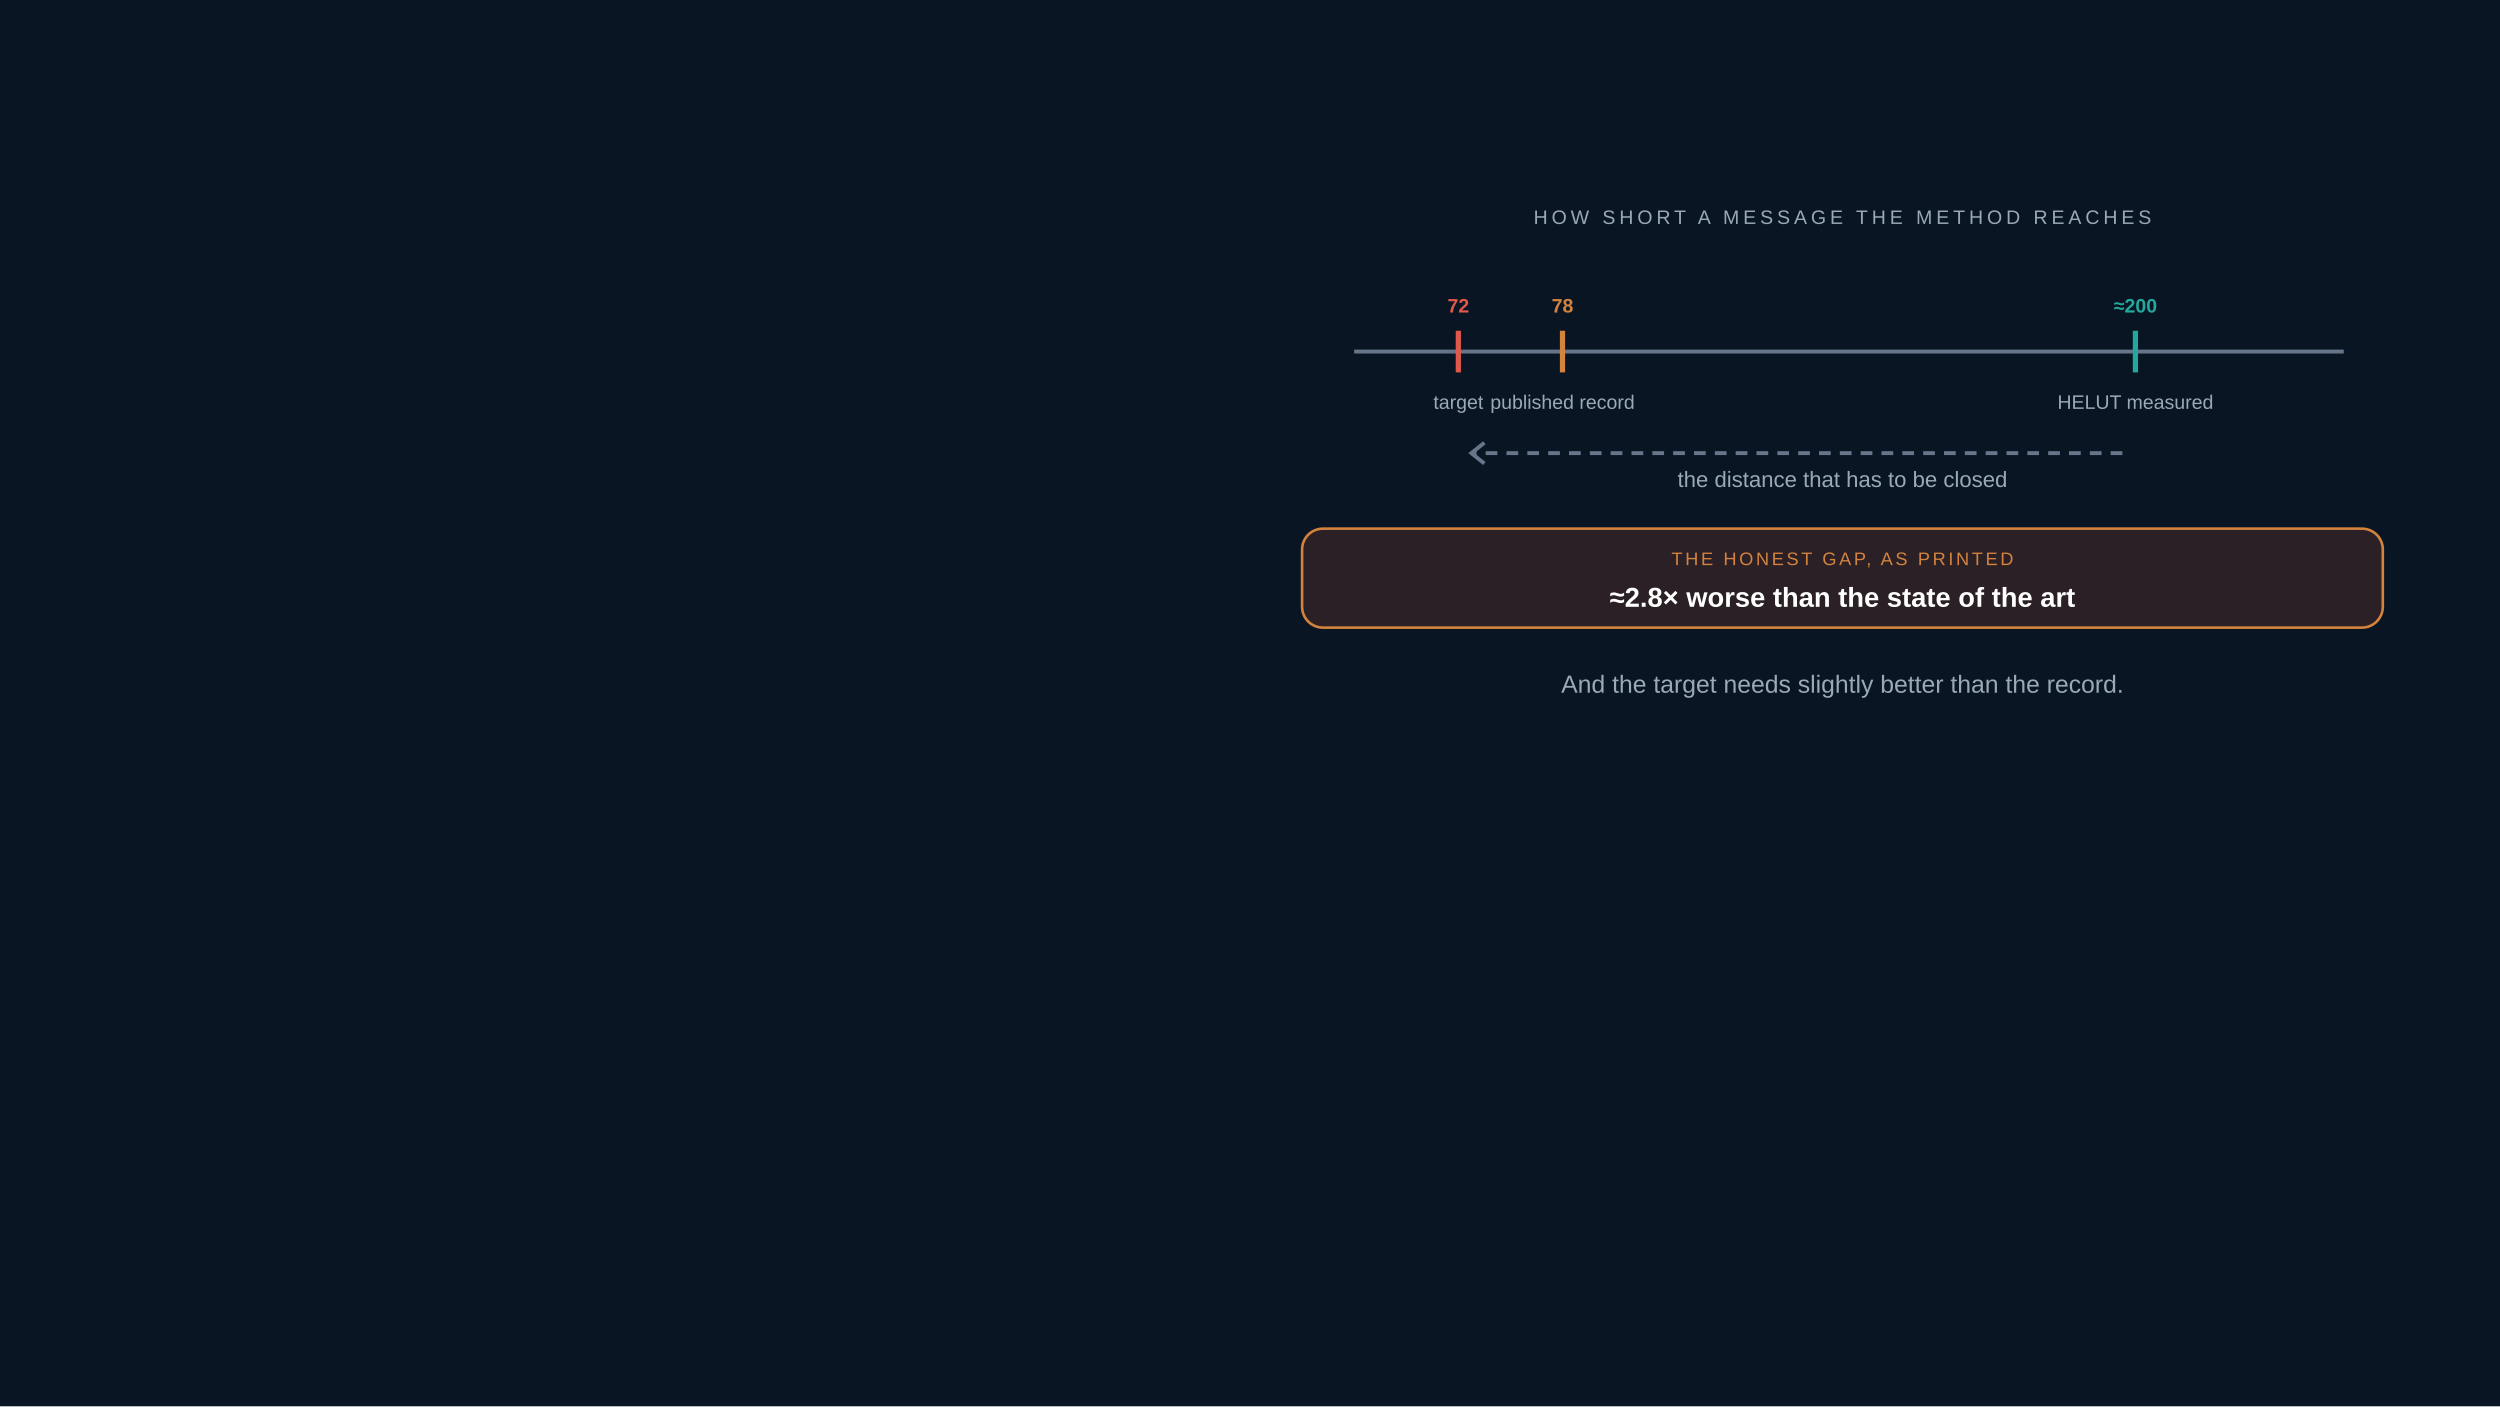
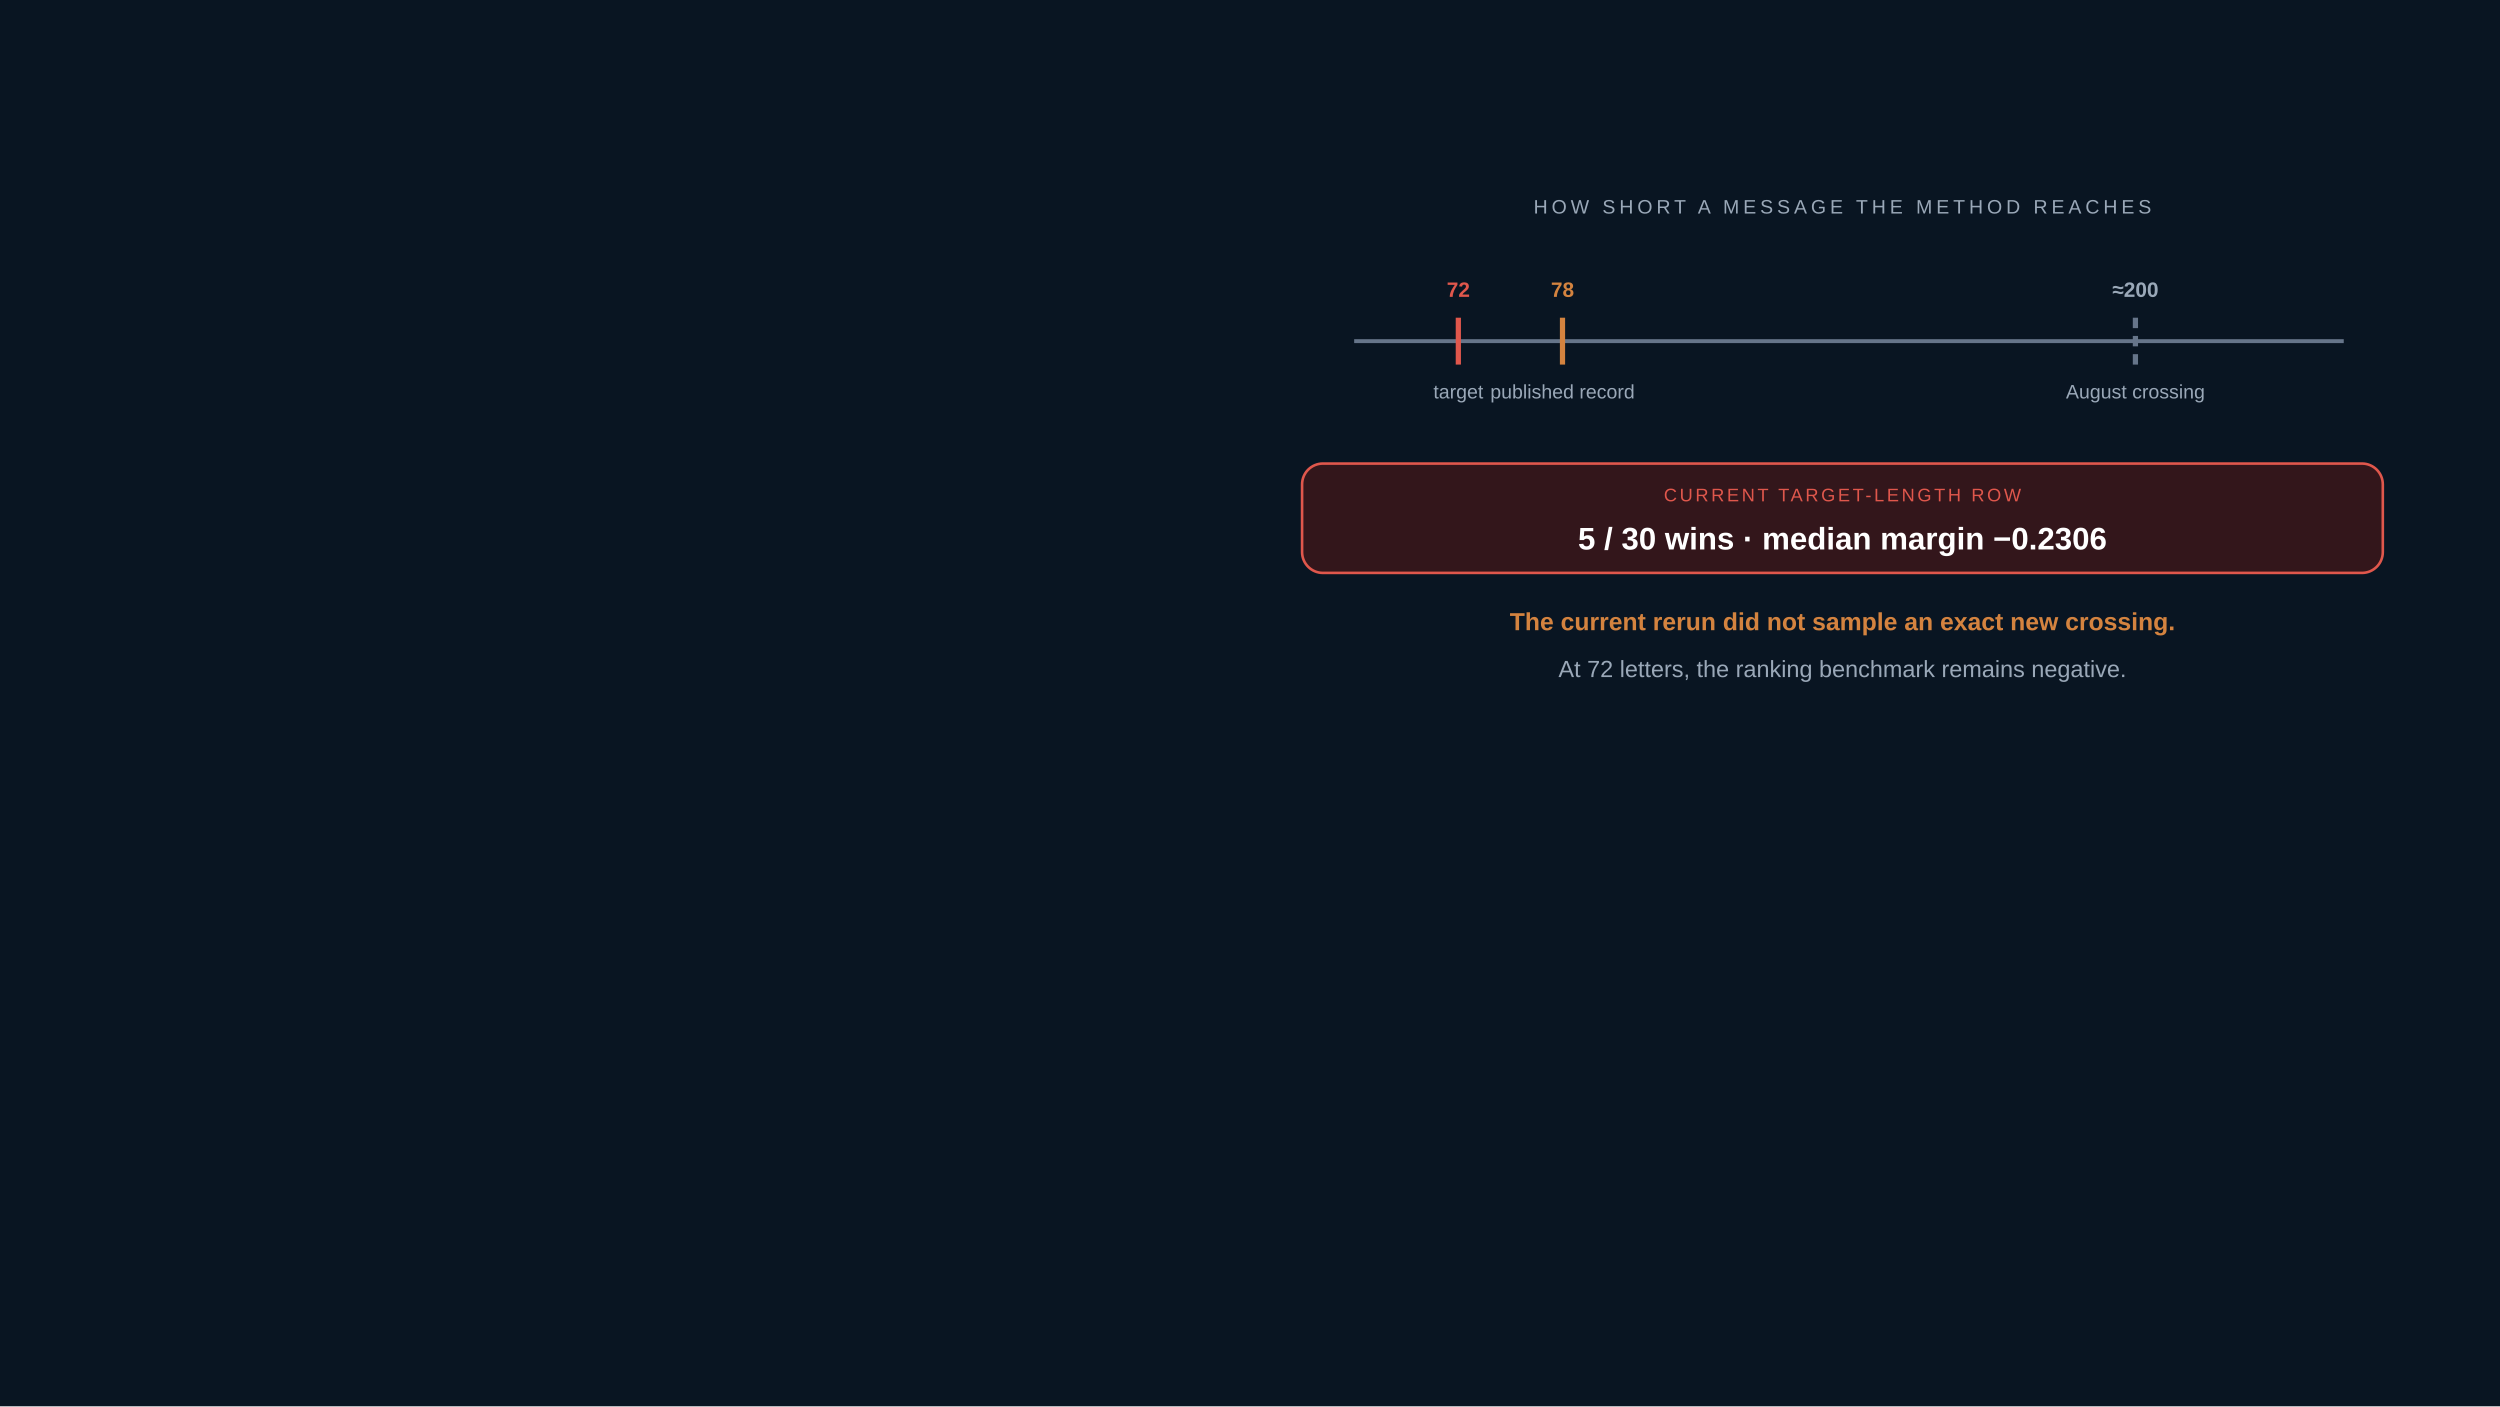
<svg xmlns="http://www.w3.org/2000/svg" viewBox="0 0 1920 1080" role="img" aria-labelledby="t d">
  <rect width="1920" height="1080" fill="#091522" />
-   <g transform="translate(1000 158)" font-family="Arial,sans-serif">
+   <g transform="translate(1000 150)" font-family="Arial,sans-serif">
    <text x="415" y="14" text-anchor="middle" fill="#9aa8b8" font-size="15" letter-spacing="3">HOW SHORT A MESSAGE THE METHOD REACHES</text>
    <line x1="40" y1="112" x2="800" y2="112" stroke="#66758a" stroke-width="3" />
    <g>
-       <line x1="120" y1="96" x2="120" y2="128" stroke="#e0574c" stroke-width="4" />
-       <text x="120" y="82" text-anchor="middle" fill="#e0574c" font-size="15" font-weight="700">72</text>
+       <line x1="120" y1="94" x2="120" y2="130" stroke="#e0574c" stroke-width="4" />
+       <text x="120" y="78" text-anchor="middle" fill="#e0574c" font-size="16" font-weight="700">72</text>
      <text x="120" y="156" text-anchor="middle" fill="#9aa8b8" font-size="15">target</text>
    </g>
    <g>
-       <line x1="200" y1="96" x2="200" y2="128" stroke="#d4833f" stroke-width="4" />
-       <text x="200" y="82" text-anchor="middle" fill="#d4833f" font-size="15" font-weight="700">78</text>
+       <line x1="200" y1="94" x2="200" y2="130" stroke="#d4833f" stroke-width="4" />
+       <text x="200" y="78" text-anchor="middle" fill="#d4833f" font-size="16" font-weight="700">78</text>
      <text x="200" y="156" text-anchor="middle" fill="#9aa8b8" font-size="15">published record</text>
    </g>
    <g>
-       <line x1="640" y1="96" x2="640" y2="128" stroke="#22a89c" stroke-width="4" />
-       <text x="640" y="82" text-anchor="middle" fill="#22a89c" font-size="15" font-weight="700">≈200</text>
-       <text x="640" y="156" text-anchor="middle" fill="#9aa8b8" font-size="15">HELUT measured</text>
+       <line x1="640" y1="94" x2="640" y2="130" stroke="#66758a" stroke-width="4" stroke-dasharray="8 6" />
+       <text x="640" y="78" text-anchor="middle" fill="#9aa8b8" font-size="16" font-weight="700">≈200</text>
+       <text x="640" y="156" text-anchor="middle" fill="#9aa8b8" font-size="15">August crossing</text>
    </g>
-     <path d="M630 190H130" fill="none" stroke="#66758a" stroke-width="3" stroke-dasharray="9 7" />
-     <path d="M140 182l-10 8 10 8" fill="none" stroke="#66758a" stroke-width="3" />
-     <text x="415" y="216" text-anchor="middle" fill="#9aa8b8" font-size="17">the distance that has to be closed</text>
-     <rect x="0" y="248" width="830" height="76" rx="16" fill="#2b2025" stroke="#d4833f" stroke-width="2" />
-     <text x="415" y="276" text-anchor="middle" fill="#d4833f" font-size="14" letter-spacing="2">THE HONEST GAP, AS PRINTED</text>
-     <text x="415" y="308" text-anchor="middle" fill="#fff" font-size="21" font-weight="700">≈2.8× worse than the state of the art</text>
-     <text x="415" y="374" text-anchor="middle" fill="#9aa8b8" font-size="19">And the target needs slightly better than the record.</text>
+     <rect x="0" y="206" width="830" height="84" rx="16" fill="#33161b" stroke="#e0574c" stroke-width="2" />
+     <text x="415" y="235" text-anchor="middle" fill="#e0574c" font-size="14" letter-spacing="2">CURRENT TARGET-LENGTH ROW</text>
+     <text x="415" y="272" text-anchor="middle" fill="#fff" font-size="24" font-weight="700">5 / 30 wins · median margin −0.2306</text>
+     <text x="415" y="334" text-anchor="middle" fill="#d4833f" font-size="19" font-weight="700">The current rerun did not sample an exact new crossing.</text>
+     <text x="415" y="370" text-anchor="middle" fill="#9aa8b8" font-size="18">At 72 letters, the ranking benchmark remains negative.</text>
  </g>
</svg>
